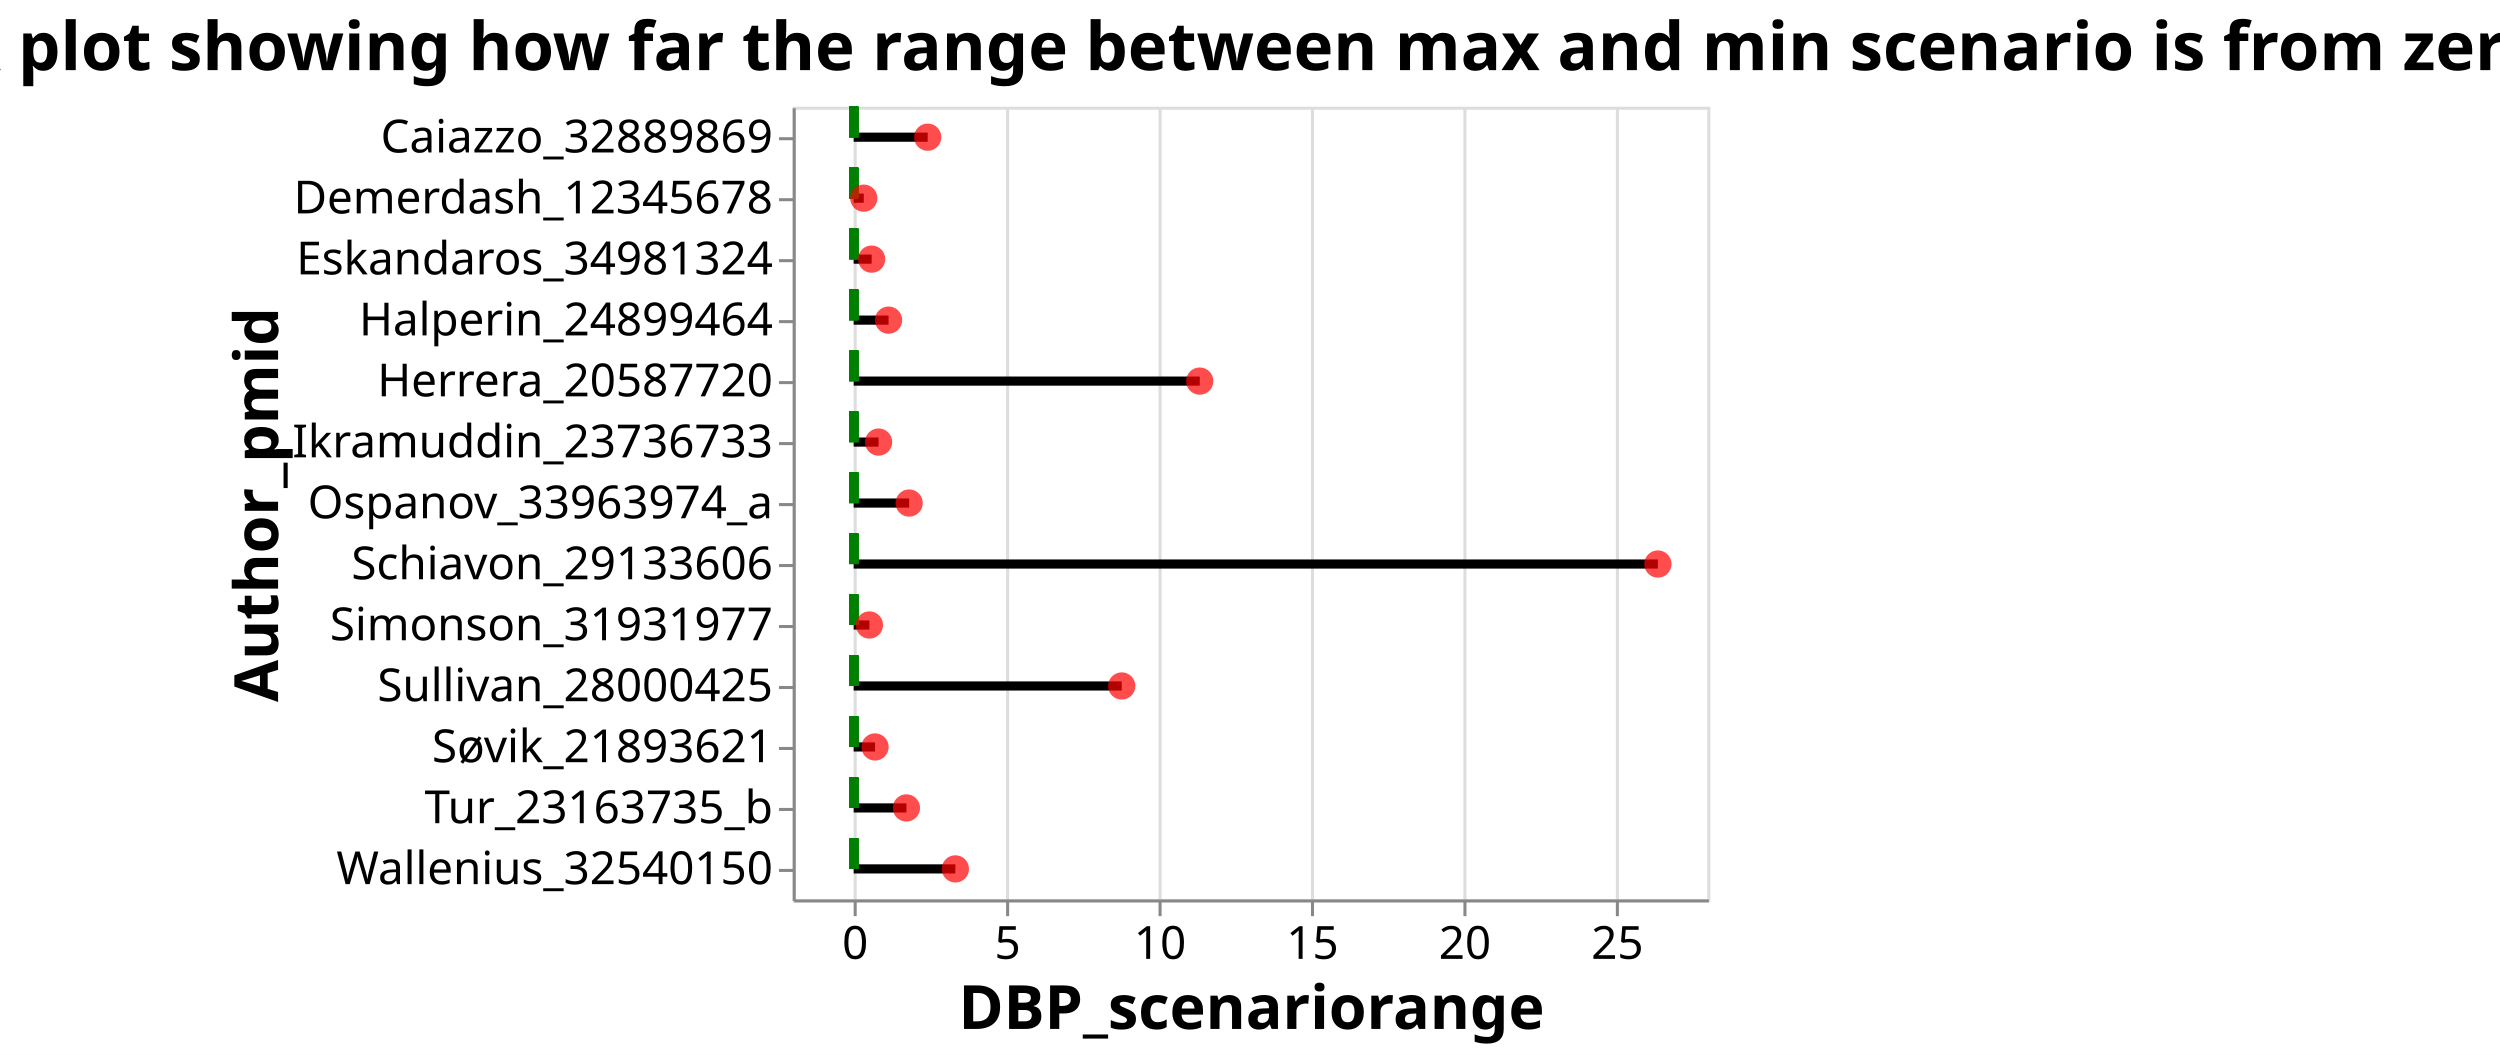
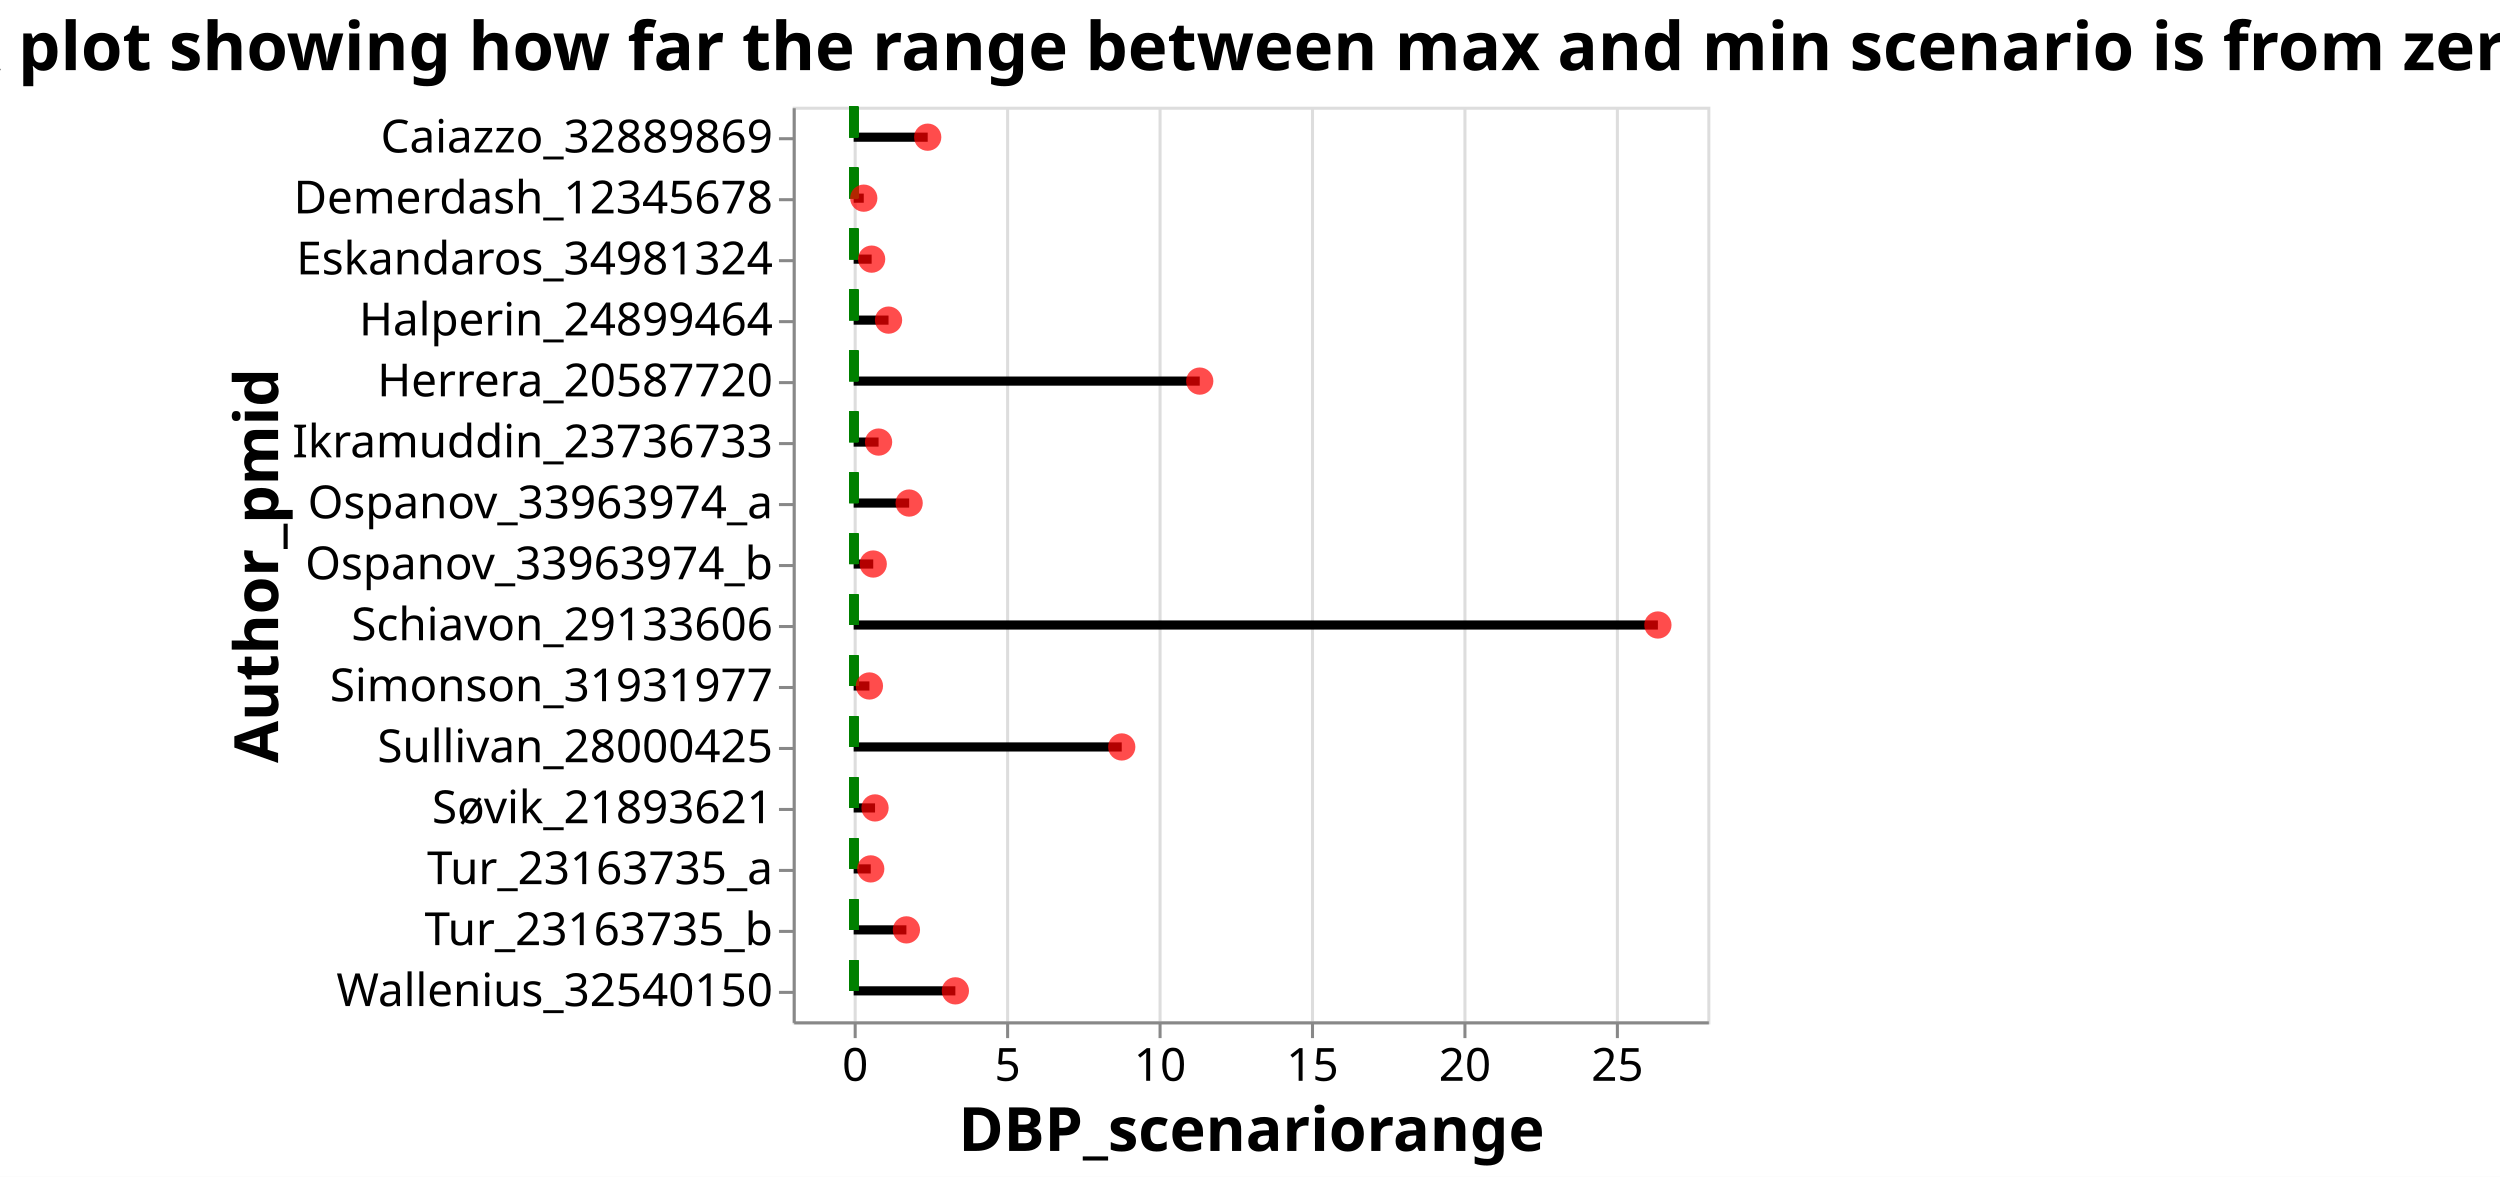
- <svg xmlns="http://www.w3.org/2000/svg" version="1.1" class="marks" width="820" height="346" viewBox="0 0 820 346">
-   <rect width="820" height="346" fill="white" />
+ <svg xmlns="http://www.w3.org/2000/svg" version="1.1" class="marks" width="820" height="386" viewBox="0 0 820 386">
+   <rect width="820" height="386" fill="white" />
  <g fill="none" stroke-miterlimit="10" transform="translate(260,35)">
    <g class="mark-group role-frame root" role="graphics-object" aria-roledescription="group mark container">
      <g transform="translate(0,0)">
-         <path class="background" aria-hidden="true" d="M0.5,0.5h300v260h-300Z" stroke="#ddd" />
+         <path class="background" aria-hidden="true" d="M0.5,0.5h300v300h-300Z" stroke="#ddd" />
        <g>
          <g class="mark-group role-axis" aria-hidden="true">
-             <g transform="translate(0.5,260.5)">
+             <g transform="translate(0.5,300.5)">
              <path class="background" aria-hidden="true" d="M0,0h0v0h0Z" pointer-events="none" />
              <g>
                <g class="mark-rule role-axis-grid" pointer-events="none">
-                   <line transform="translate(20,0)" x2="0" y2="-260" stroke="#ddd" stroke-width="1" opacity="1" />
-                   <line transform="translate(70,0)" x2="0" y2="-260" stroke="#ddd" stroke-width="1" opacity="1" />
-                   <line transform="translate(120,0)" x2="0" y2="-260" stroke="#ddd" stroke-width="1" opacity="1" />
-                   <line transform="translate(170,0)" x2="0" y2="-260" stroke="#ddd" stroke-width="1" opacity="1" />
-                   <line transform="translate(220,0)" x2="0" y2="-260" stroke="#ddd" stroke-width="1" opacity="1" />
-                   <line transform="translate(270,0)" x2="0" y2="-260" stroke="#ddd" stroke-width="1" opacity="1" />
+                   <line transform="translate(20,0)" x2="0" y2="-300" stroke="#ddd" stroke-width="1" opacity="1" />
+                   <line transform="translate(70,0)" x2="0" y2="-300" stroke="#ddd" stroke-width="1" opacity="1" />
+                   <line transform="translate(120,0)" x2="0" y2="-300" stroke="#ddd" stroke-width="1" opacity="1" />
+                   <line transform="translate(170,0)" x2="0" y2="-300" stroke="#ddd" stroke-width="1" opacity="1" />
+                   <line transform="translate(220,0)" x2="0" y2="-300" stroke="#ddd" stroke-width="1" opacity="1" />
+                   <line transform="translate(270,0)" x2="0" y2="-300" stroke="#ddd" stroke-width="1" opacity="1" />
                </g>
              </g>
              <path class="foreground" aria-hidden="true" d="" pointer-events="none" display="none" />
            </g>
          </g>
          <g class="mark-group role-axis" role="graphics-symbol" aria-roledescription="axis" aria-label="X-axis titled 'DBP_scenariorange' for a linear scale with values from −2 to 28">
-             <g transform="translate(0.5,260.5)">
+             <g transform="translate(0.5,300.5)">
              <path class="background" aria-hidden="true" d="M0,0h0v0h0Z" pointer-events="none" />
              <g>
                <g class="mark-rule role-axis-tick" pointer-events="none">
                  <line transform="translate(20,0)" x2="0" y2="5" stroke="#888" stroke-width="1" opacity="1" />
                  <line transform="translate(70,0)" x2="0" y2="5" stroke="#888" stroke-width="1" opacity="1" />
                  <line transform="translate(120,0)" x2="0" y2="5" stroke="#888" stroke-width="1" opacity="1" />
                  <line transform="translate(170,0)" x2="0" y2="5" stroke="#888" stroke-width="1" opacity="1" />
                  <line transform="translate(220,0)" x2="0" y2="5" stroke="#888" stroke-width="1" opacity="1" />
                  <line transform="translate(270,0)" x2="0" y2="5" stroke="#888" stroke-width="1" opacity="1" />
                </g>
                <g class="mark-text role-axis-label" pointer-events="none">
                  <text text-anchor="middle" transform="translate(20,19)" font-family="sans-serif" font-size="15px" fill="#000" opacity="1">0</text>
                  <text text-anchor="middle" transform="translate(70,19)" font-family="sans-serif" font-size="15px" fill="#000" opacity="1">5</text>
                  <text text-anchor="middle" transform="translate(120,19)" font-family="sans-serif" font-size="15px" fill="#000" opacity="1">10</text>
                  <text text-anchor="middle" transform="translate(170,19)" font-family="sans-serif" font-size="15px" fill="#000" opacity="1">15</text>
                  <text text-anchor="middle" transform="translate(220,19)" font-family="sans-serif" font-size="15px" fill="#000" opacity="1">20</text>
                  <text text-anchor="middle" transform="translate(270,19)" font-family="sans-serif" font-size="15px" fill="#000" opacity="1">25</text>
                </g>
                <g class="mark-rule role-axis-domain" pointer-events="none">
                  <line transform="translate(0,0)" x2="300" y2="0" stroke="#888" stroke-width="1" opacity="1" />
                </g>
                <g class="mark-text role-axis-title" pointer-events="none">
                  <text text-anchor="middle" transform="translate(150,42)" font-family="sans-serif" font-size="20px" font-weight="bold" fill="#000" opacity="1">DBP_scenariorange</text>
                </g>
              </g>
              <path class="foreground" aria-hidden="true" d="" pointer-events="none" display="none" />
            </g>
          </g>
-           <g class="mark-group role-axis" role="graphics-symbol" aria-roledescription="axis" aria-label="Y-axis titled 'Author_pmid' for a discrete scale with 13 values: Caiazzo_32889869, Demerdash_12345678, Eskandaros_34981324, Halperin_24899464, Herrera_20587720, ending with Wallenius_32540150">
+           <g class="mark-group role-axis" role="graphics-symbol" aria-roledescription="axis" aria-label="Y-axis titled 'Author_pmid' for a discrete scale with 15 values: Caiazzo_32889869, Demerdash_12345678, Eskandaros_34981324, Halperin_24899464, Herrera_20587720, ending with Wallenius_32540150">
            <g transform="translate(0.5,0.5)">
              <path class="background" aria-hidden="true" d="M0,0h0v0h0Z" pointer-events="none" />
              <g>
                <g class="mark-rule role-axis-tick" pointer-events="none">
                  <line transform="translate(0,10)" x2="-5" y2="0" stroke="#888" stroke-width="1" opacity="1" />
                  <line transform="translate(0,30)" x2="-5" y2="0" stroke="#888" stroke-width="1" opacity="1" />
                  <line transform="translate(0,50)" x2="-5" y2="0" stroke="#888" stroke-width="1" opacity="1" />
                  <line transform="translate(0,70)" x2="-5" y2="0" stroke="#888" stroke-width="1" opacity="1" />
                  <line transform="translate(0,90)" x2="-5" y2="0" stroke="#888" stroke-width="1" opacity="1" />
                  <line transform="translate(0,110)" x2="-5" y2="0" stroke="#888" stroke-width="1" opacity="1" />
                  <line transform="translate(0,130)" x2="-5" y2="0" stroke="#888" stroke-width="1" opacity="1" />
                  <line transform="translate(0,150)" x2="-5" y2="0" stroke="#888" stroke-width="1" opacity="1" />
                  <line transform="translate(0,170)" x2="-5" y2="0" stroke="#888" stroke-width="1" opacity="1" />
                  <line transform="translate(0,190)" x2="-5" y2="0" stroke="#888" stroke-width="1" opacity="1" />
                  <line transform="translate(0,210)" x2="-5" y2="0" stroke="#888" stroke-width="1" opacity="1" />
                  <line transform="translate(0,230)" x2="-5" y2="0" stroke="#888" stroke-width="1" opacity="1" />
                  <line transform="translate(0,250)" x2="-5" y2="0" stroke="#888" stroke-width="1" opacity="1" />
+                   <line transform="translate(0,270)" x2="-5" y2="0" stroke="#888" stroke-width="1" opacity="1" />
+                   <line transform="translate(0,290)" x2="-5" y2="0" stroke="#888" stroke-width="1" opacity="1" />
                </g>
                <g class="mark-text role-axis-label" pointer-events="none">
                  <text text-anchor="end" transform="translate(-7,14.5)" font-family="sans-serif" font-size="15px" fill="#000" opacity="1">Caiazzo_32889869</text>
                  <text text-anchor="end" transform="translate(-7,34.5)" font-family="sans-serif" font-size="15px" fill="#000" opacity="1">Demerdash_12345678</text>
                  <text text-anchor="end" transform="translate(-7,54.5)" font-family="sans-serif" font-size="15px" fill="#000" opacity="1">Eskandaros_34981324</text>
                  <text text-anchor="end" transform="translate(-7,74.5)" font-family="sans-serif" font-size="15px" fill="#000" opacity="1">Halperin_24899464</text>
                  <text text-anchor="end" transform="translate(-7,94.5)" font-family="sans-serif" font-size="15px" fill="#000" opacity="1">Herrera_20587720</text>
                  <text text-anchor="end" transform="translate(-7,114.5)" font-family="sans-serif" font-size="15px" fill="#000" opacity="1">Ikramuddin_23736733</text>
                  <text text-anchor="end" transform="translate(-7,134.5)" font-family="sans-serif" font-size="15px" fill="#000" opacity="1">Ospanov_33963974_a</text>
-                   <text text-anchor="end" transform="translate(-7,154.5)" font-family="sans-serif" font-size="15px" fill="#000" opacity="1">Schiavon_29133606</text>
-                   <text text-anchor="end" transform="translate(-7,174.5)" font-family="sans-serif" font-size="15px" fill="#000" opacity="1">Simonson_31931977</text>
-                   <text text-anchor="end" transform="translate(-7,194.5)" font-family="sans-serif" font-size="15px" fill="#000" opacity="1">Sullivan_28000425</text>
-                   <text text-anchor="end" transform="translate(-7,214.5)" font-family="sans-serif" font-size="15px" fill="#000" opacity="1">Søvik_21893621</text>
-                   <text text-anchor="end" transform="translate(-7,234.5)" font-family="sans-serif" font-size="15px" fill="#000" opacity="1">Tur_23163735_b</text>
-                   <text text-anchor="end" transform="translate(-7,254.5)" font-family="sans-serif" font-size="15px" fill="#000" opacity="1">Wallenius_32540150</text>
+                   <text text-anchor="end" transform="translate(-7,154.5)" font-family="sans-serif" font-size="15px" fill="#000" opacity="1">Ospanov_33963974_b</text>
+                   <text text-anchor="end" transform="translate(-7,174.5)" font-family="sans-serif" font-size="15px" fill="#000" opacity="1">Schiavon_29133606</text>
+                   <text text-anchor="end" transform="translate(-7,194.5)" font-family="sans-serif" font-size="15px" fill="#000" opacity="1">Simonson_31931977</text>
+                   <text text-anchor="end" transform="translate(-7,214.5)" font-family="sans-serif" font-size="15px" fill="#000" opacity="1">Sullivan_28000425</text>
+                   <text text-anchor="end" transform="translate(-7,234.5)" font-family="sans-serif" font-size="15px" fill="#000" opacity="1">Søvik_21893621</text>
+                   <text text-anchor="end" transform="translate(-7,254.5)" font-family="sans-serif" font-size="15px" fill="#000" opacity="1">Tur_23163735_a</text>
+                   <text text-anchor="end" transform="translate(-7,274.5)" font-family="sans-serif" font-size="15px" fill="#000" opacity="1">Tur_23163735_b</text>
+                   <text text-anchor="end" transform="translate(-7,294.5)" font-family="sans-serif" font-size="15px" fill="#000" opacity="1">Wallenius_32540150</text>
                </g>
                <g class="mark-rule role-axis-domain" pointer-events="none">
-                   <line transform="translate(0,0)" x2="0" y2="260" stroke="#888" stroke-width="1" opacity="1" />
+                   <line transform="translate(0,0)" x2="0" y2="300" stroke="#888" stroke-width="1" opacity="1" />
                </g>
                <g class="mark-text role-axis-title" pointer-events="none">
-                   <text text-anchor="middle" transform="translate(-165.292,130) rotate(-90) translate(0,-4)" font-family="sans-serif" font-size="20px" font-weight="bold" fill="#000" opacity="1">Author_pmid</text>
+                   <text text-anchor="middle" transform="translate(-165.292,150) rotate(-90) translate(0,-4)" font-family="sans-serif" font-size="20px" font-weight="bold" fill="#000" opacity="1">Author_pmid</text>
                </g>
              </g>
              <path class="foreground" aria-hidden="true" d="" pointer-events="none" display="none" />
            </g>
          </g>
          <g class="mark-rule role-mark layer_0_marks" role="graphics-object" aria-roledescription="rule mark container">
-             <line aria-label="DBP_scenariorange: 0.331304935767; Author_pmid: Demerdash_12345678; PMID: 12345678; Max_WaldScenario: C12C0; Max_WaldRatio: 0.919540229885; Min_WaldScenario: T12C12; Min_WaldRatio: 0.588235294118" role="graphics-symbol" aria-roledescription="rule mark" transform="translate(23.31305,30)" x2="-3.313" y2="0" stroke="black" stroke-width="3" />
-             <line aria-label="DBP_scenariorange: 11.3514492754; Author_pmid: Herrera_20587720; PMID: 20587720; Max_WaldScenario: T12C12; Max_WaldRatio: 12.25; Min_WaldScenario: T12T0; Min_WaldRatio: 0.898550724638" role="graphics-symbol" aria-roledescription="rule mark" transform="translate(133.5145,90)" x2="-113.514" y2="0" stroke="black" stroke-width="3" />
-             <line aria-label="DBP_scenariorange: 0.701092479675; Author_pmid: Søvik_21893621; PMID: 21893621; Max_WaldScenario: C12C0; Max_WaldRatio: 0.247967479675; Min_WaldScenario: T12C12; Min_WaldRatio: −0.453125" role="graphics-symbol" aria-roledescription="rule mark" transform="translate(27.01092,210)" x2="-7.011" y2="0" stroke="black" stroke-width="3" />
-             <line aria-label="DBP_scenariorange: 1.73021978022; Author_pmid: Tur_23163735_b; PMID: 23163735; Max_WaldScenario: C12C0; Max_WaldRatio: 1.92307692308; Min_WaldScenario: T12T0; Min_WaldRatio: 0.192857142857" role="graphics-symbol" aria-roledescription="rule mark" transform="translate(37.3022,230)" x2="-17.302" y2="0" stroke="black" stroke-width="3" />
-             <line aria-label="DBP_scenariorange: 0.817369093231; Author_pmid: Ikramuddin_23736733; PMID: 23736733; Max_WaldScenario: C12C0; Max_WaldRatio: 1.85185185185; Min_WaldScenario: T12C12; Min_WaldRatio: 1.03448275862" role="graphics-symbol" aria-roledescription="rule mark" transform="translate(28.17369,110)" x2="-8.174" y2="0" stroke="black" stroke-width="3" />
-             <line aria-label="DBP_scenariorange: 1.14423076923; Author_pmid: Halperin_24899464; PMID: 24899464; Max_WaldScenario: C12C0; Max_WaldRatio: 0.875; Min_WaldScenario: T12C12; Min_WaldRatio: −0.269230769231" role="graphics-symbol" aria-roledescription="rule mark" transform="translate(31.44231,70)" x2="-11.442" y2="0" stroke="black" stroke-width="3" />
-             <line aria-label="DBP_scenariorange: 8.79305555556; Author_pmid: Sullivan_28000425; PMID: 28000425; Max_WaldScenario: T12C12; Max_WaldRatio: 1.32638888889; Min_WaldScenario: C12C0; Min_WaldRatio: −7.46666666667" role="graphics-symbol" aria-roledescription="rule mark" transform="translate(107.9306,190)" x2="-87.931" y2="0" stroke="black" stroke-width="3" />
-             <line aria-label="DBP_scenariorange: 26.3789473684; Author_pmid: Schiavon_29133606; PMID: 29133606; Max_WaldScenario: T12C12; Max_WaldRatio: 0.378947368421; Min_WaldScenario: C12C0; Min_WaldRatio: −26" role="graphics-symbol" aria-roledescription="rule mark" transform="translate(283.7895,150)" x2="-263.789" y2="0" stroke="black" stroke-width="3" />
-             <line aria-label="DBP_scenariorange: 0.51690821256; Author_pmid: Simonson_31931977; PMID: 31931977; Max_WaldScenario: C12C0; Max_WaldRatio: 0.777777777778; Min_WaldScenario: T12T0; Min_WaldRatio: 0.260869565217" role="graphics-symbol" aria-roledescription="rule mark" transform="translate(25.16908,170)" x2="-5.169" y2="0" stroke="black" stroke-width="3" />
-             <line aria-label="DBP_scenariorange: 3.33620689655; Author_pmid: Wallenius_32540150; PMID: 32540150; Max_WaldScenario: T12C12; Max_WaldRatio: 3.08620689655; Min_WaldScenario: C12C0; Min_WaldRatio: −0.25" role="graphics-symbol" aria-roledescription="rule mark" transform="translate(53.36207,250)" x2="-33.362" y2="0" stroke="black" stroke-width="3" />
-             <line aria-label="DBP_scenariorange: 2.42857142857; Author_pmid: Caiazzo_32889869; PMID: 32889869; Max_WaldScenario: C12C0; Max_WaldRatio: 4.42857142857; Min_WaldScenario: T12C12; Min_WaldRatio: 2" role="graphics-symbol" aria-roledescription="rule mark" transform="translate(44.28571,10)" x2="-24.286" y2="0" stroke="black" stroke-width="3" />
-             <line aria-label="DBP_scenariorange: 1.81993456415; Author_pmid: Ospanov_33963974_a; PMID: 33963974; Max_WaldScenario: T12C12; Max_WaldRatio: 2.95629820051; Min_WaldScenario: T12T0; Min_WaldRatio: 1.13636363636" role="graphics-symbol" aria-roledescription="rule mark" transform="translate(38.19935,130)" x2="-18.199" y2="0" stroke="black" stroke-width="3" />
-             <line aria-label="DBP_scenariorange: 0.589642513435; Author_pmid: Eskandaros_34981324; PMID: 34981324; Max_WaldScenario: C12C0; Max_WaldRatio: 1.69377177735; Min_WaldScenario: T12C12; Min_WaldRatio: 1.10412926391" role="graphics-symbol" aria-roledescription="rule mark" transform="translate(25.89643,50)" x2="-5.896" y2="0" stroke="black" stroke-width="3" />
+             <line aria-label="DBP_scenariorange: 2.42857142857; Author_pmid: Caiazzo_32889869; PMID: Caiazzo_32889869; Max_WaldScenario: C12C0; Max_WaldRatio: 4.42857142857; Min_WaldScenario: T12C12; Min_WaldRatio: 2" role="graphics-symbol" aria-roledescription="rule mark" transform="translate(44.28571,10)" x2="-24.286" y2="0" stroke="black" stroke-width="3" />
+             <line aria-label="DBP_scenariorange: 0.331304935767; Author_pmid: Demerdash_12345678; PMID: Demerdash_12345678; Max_WaldScenario: C12C0; Max_WaldRatio: 0.919540229885; Min_WaldScenario: T12C12; Min_WaldRatio: 0.588235294118" role="graphics-symbol" aria-roledescription="rule mark" transform="translate(23.31305,30)" x2="-3.313" y2="0" stroke="black" stroke-width="3" />
+             <line aria-label="DBP_scenariorange: 0.589642513435; Author_pmid: Eskandaros_34981324; PMID: Eskandaros_34981324; Max_WaldScenario: C12C0; Max_WaldRatio: 1.69377177735; Min_WaldScenario: T12C12; Min_WaldRatio: 1.10412926391" role="graphics-symbol" aria-roledescription="rule mark" transform="translate(25.89643,50)" x2="-5.896" y2="0" stroke="black" stroke-width="3" />
+             <line aria-label="DBP_scenariorange: 1.14423076923; Author_pmid: Halperin_24899464; PMID: Halperin_24899464; Max_WaldScenario: C12C0; Max_WaldRatio: 0.875; Min_WaldScenario: T12C12; Min_WaldRatio: −0.269230769231" role="graphics-symbol" aria-roledescription="rule mark" transform="translate(31.44231,70)" x2="-11.442" y2="0" stroke="black" stroke-width="3" />
+             <line aria-label="DBP_scenariorange: 11.3514492754; Author_pmid: Herrera_20587720; PMID: Herrera_20587720; Max_WaldScenario: T12C12; Max_WaldRatio: 12.25; Min_WaldScenario: T12T0; Min_WaldRatio: 0.898550724638" role="graphics-symbol" aria-roledescription="rule mark" transform="translate(133.5145,90)" x2="-113.514" y2="0" stroke="black" stroke-width="3" />
+             <line aria-label="DBP_scenariorange: 0.817369093231; Author_pmid: Ikramuddin_23736733; PMID: Ikramuddin_23736733; Max_WaldScenario: C12C0; Max_WaldRatio: 1.85185185185; Min_WaldScenario: T12C12; Min_WaldRatio: 1.03448275862" role="graphics-symbol" aria-roledescription="rule mark" transform="translate(28.17369,110)" x2="-8.174" y2="0" stroke="black" stroke-width="3" />
+             <line aria-label="DBP_scenariorange: 1.81993456415; Author_pmid: Ospanov_33963974_a; PMID: Ospanov_33963974_a; Max_WaldScenario: T12C12; Max_WaldRatio: 2.95629820051; Min_WaldScenario: T12T0; Min_WaldRatio: 1.13636363636" role="graphics-symbol" aria-roledescription="rule mark" transform="translate(38.19935,130)" x2="-18.199" y2="0" stroke="black" stroke-width="3" />
+             <line aria-label="DBP_scenariorange: 0.642009884679; Author_pmid: Ospanov_33963974_b; PMID: Ospanov_33963974_b; Max_WaldScenario: T12C12; Max_WaldRatio: 2.1; Min_WaldScenario: T12T0; Min_WaldRatio: 1.45799011532" role="graphics-symbol" aria-roledescription="rule mark" transform="translate(26.4201,150)" x2="-6.42" y2="0" stroke="black" stroke-width="3" />
+             <line aria-label="DBP_scenariorange: 26.3789473684; Author_pmid: Schiavon_29133606; PMID: Schiavon_29133606; Max_WaldScenario: T12C12; Max_WaldRatio: 0.378947368421; Min_WaldScenario: C12C0; Min_WaldRatio: −26" role="graphics-symbol" aria-roledescription="rule mark" transform="translate(283.7895,170)" x2="-263.789" y2="0" stroke="black" stroke-width="3" />
+             <line aria-label="DBP_scenariorange: 0.51690821256; Author_pmid: Simonson_31931977; PMID: Simonson_31931977; Max_WaldScenario: C12C0; Max_WaldRatio: 0.777777777778; Min_WaldScenario: T12T0; Min_WaldRatio: 0.260869565217" role="graphics-symbol" aria-roledescription="rule mark" transform="translate(25.16908,190)" x2="-5.169" y2="0" stroke="black" stroke-width="3" />
+             <line aria-label="DBP_scenariorange: 8.79305555556; Author_pmid: Sullivan_28000425; PMID: Sullivan_28000425; Max_WaldScenario: T12C12; Max_WaldRatio: 1.32638888889; Min_WaldScenario: C12C0; Min_WaldRatio: −7.46666666667" role="graphics-symbol" aria-roledescription="rule mark" transform="translate(107.9306,210)" x2="-87.931" y2="0" stroke="black" stroke-width="3" />
+             <line aria-label="DBP_scenariorange: 0.701092479675; Author_pmid: Søvik_21893621; PMID: Søvik_21893621; Max_WaldScenario: C12C0; Max_WaldRatio: 0.247967479675; Min_WaldScenario: T12C12; Min_WaldRatio: −0.453125" role="graphics-symbol" aria-roledescription="rule mark" transform="translate(27.01092,230)" x2="-7.011" y2="0" stroke="black" stroke-width="3" />
+             <line aria-label="DBP_scenariorange: 0.560307414105; Author_pmid: Tur_23163735_a; PMID: Tur_23163735_a; Max_WaldScenario: T12C12; Max_WaldRatio: 0.753164556962; Min_WaldScenario: T12T0; Min_WaldRatio: 0.192857142857" role="graphics-symbol" aria-roledescription="rule mark" transform="translate(25.60307,250)" x2="-5.603" y2="0" stroke="black" stroke-width="3" />
+             <line aria-label="DBP_scenariorange: 1.73021978022; Author_pmid: Tur_23163735_b; PMID: Tur_23163735_b; Max_WaldScenario: C12C0; Max_WaldRatio: 1.92307692308; Min_WaldScenario: T12T0; Min_WaldRatio: 0.192857142857" role="graphics-symbol" aria-roledescription="rule mark" transform="translate(37.3022,270)" x2="-17.302" y2="0" stroke="black" stroke-width="3" />
+             <line aria-label="DBP_scenariorange: 3.33620689655; Author_pmid: Wallenius_32540150; PMID: Wallenius_32540150; Max_WaldScenario: T12C12; Max_WaldRatio: 3.08620689655; Min_WaldScenario: C12C0; Min_WaldRatio: −0.25" role="graphics-symbol" aria-roledescription="rule mark" transform="translate(53.36207,290)" x2="-33.362" y2="0" stroke="black" stroke-width="3" />
          </g>
          <g class="mark-rule role-mark layer_1_marks" role="graphics-symbol" aria-roledescription="rule mark container">
-             <line transform="translate(20,0)" x2="0" y2="260" stroke="green" stroke-width="3" stroke-dasharray="10,10" />
-             <line transform="translate(20,0)" x2="0" y2="260" stroke="green" stroke-width="3" stroke-dasharray="10,10" />
-             <line transform="translate(20,0)" x2="0" y2="260" stroke="green" stroke-width="3" stroke-dasharray="10,10" />
-             <line transform="translate(20,0)" x2="0" y2="260" stroke="green" stroke-width="3" stroke-dasharray="10,10" />
-             <line transform="translate(20,0)" x2="0" y2="260" stroke="green" stroke-width="3" stroke-dasharray="10,10" />
-             <line transform="translate(20,0)" x2="0" y2="260" stroke="green" stroke-width="3" stroke-dasharray="10,10" />
-             <line transform="translate(20,0)" x2="0" y2="260" stroke="green" stroke-width="3" stroke-dasharray="10,10" />
-             <line transform="translate(20,0)" x2="0" y2="260" stroke="green" stroke-width="3" stroke-dasharray="10,10" />
-             <line transform="translate(20,0)" x2="0" y2="260" stroke="green" stroke-width="3" stroke-dasharray="10,10" />
-             <line transform="translate(20,0)" x2="0" y2="260" stroke="green" stroke-width="3" stroke-dasharray="10,10" />
-             <line transform="translate(20,0)" x2="0" y2="260" stroke="green" stroke-width="3" stroke-dasharray="10,10" />
-             <line transform="translate(20,0)" x2="0" y2="260" stroke="green" stroke-width="3" stroke-dasharray="10,10" />
-             <line transform="translate(20,0)" x2="0" y2="260" stroke="green" stroke-width="3" stroke-dasharray="10,10" />
+             <line transform="translate(20,0)" x2="0" y2="300" stroke="green" stroke-width="3" stroke-dasharray="10,10" />
+             <line transform="translate(20,0)" x2="0" y2="300" stroke="green" stroke-width="3" stroke-dasharray="10,10" />
+             <line transform="translate(20,0)" x2="0" y2="300" stroke="green" stroke-width="3" stroke-dasharray="10,10" />
+             <line transform="translate(20,0)" x2="0" y2="300" stroke="green" stroke-width="3" stroke-dasharray="10,10" />
+             <line transform="translate(20,0)" x2="0" y2="300" stroke="green" stroke-width="3" stroke-dasharray="10,10" />
+             <line transform="translate(20,0)" x2="0" y2="300" stroke="green" stroke-width="3" stroke-dasharray="10,10" />
+             <line transform="translate(20,0)" x2="0" y2="300" stroke="green" stroke-width="3" stroke-dasharray="10,10" />
+             <line transform="translate(20,0)" x2="0" y2="300" stroke="green" stroke-width="3" stroke-dasharray="10,10" />
+             <line transform="translate(20,0)" x2="0" y2="300" stroke="green" stroke-width="3" stroke-dasharray="10,10" />
+             <line transform="translate(20,0)" x2="0" y2="300" stroke="green" stroke-width="3" stroke-dasharray="10,10" />
+             <line transform="translate(20,0)" x2="0" y2="300" stroke="green" stroke-width="3" stroke-dasharray="10,10" />
+             <line transform="translate(20,0)" x2="0" y2="300" stroke="green" stroke-width="3" stroke-dasharray="10,10" />
+             <line transform="translate(20,0)" x2="0" y2="300" stroke="green" stroke-width="3" stroke-dasharray="10,10" />
+             <line transform="translate(20,0)" x2="0" y2="300" stroke="green" stroke-width="3" stroke-dasharray="10,10" />
+             <line transform="translate(20,0)" x2="0" y2="300" stroke="green" stroke-width="3" stroke-dasharray="10,10" />
          </g>
          <g class="mark-symbol role-mark layer_2_marks" role="graphics-object" aria-roledescription="symbol mark container">
-             <path aria-label="DBP_scenariorange: 0.331304935767; Author_pmid: Demerdash_12345678; PMID: 12345678; Max_WaldScenario: C12C0; Max_WaldRatio: 0.919540229885; Min_WaldScenario: T12C12; Min_WaldRatio: 0.588235294118" role="graphics-symbol" aria-roledescription="point" transform="translate(23.31305,30)" d="M4.472,0A4.472,4.472,0,1,1,-4.472,0A4.472,4.472,0,1,1,4.472,0" fill="red" stroke-width="2" opacity="0.7" />
-             <path aria-label="DBP_scenariorange: 11.3514492754; Author_pmid: Herrera_20587720; PMID: 20587720; Max_WaldScenario: T12C12; Max_WaldRatio: 12.25; Min_WaldScenario: T12T0; Min_WaldRatio: 0.898550724638" role="graphics-symbol" aria-roledescription="point" transform="translate(133.5145,90)" d="M4.472,0A4.472,4.472,0,1,1,-4.472,0A4.472,4.472,0,1,1,4.472,0" fill="red" stroke-width="2" opacity="0.7" />
-             <path aria-label="DBP_scenariorange: 0.701092479675; Author_pmid: Søvik_21893621; PMID: 21893621; Max_WaldScenario: C12C0; Max_WaldRatio: 0.247967479675; Min_WaldScenario: T12C12; Min_WaldRatio: −0.453125" role="graphics-symbol" aria-roledescription="point" transform="translate(27.01092,210)" d="M4.472,0A4.472,4.472,0,1,1,-4.472,0A4.472,4.472,0,1,1,4.472,0" fill="red" stroke-width="2" opacity="0.7" />
-             <path aria-label="DBP_scenariorange: 1.73021978022; Author_pmid: Tur_23163735_b; PMID: 23163735; Max_WaldScenario: C12C0; Max_WaldRatio: 1.92307692308; Min_WaldScenario: T12T0; Min_WaldRatio: 0.192857142857" role="graphics-symbol" aria-roledescription="point" transform="translate(37.3022,230)" d="M4.472,0A4.472,4.472,0,1,1,-4.472,0A4.472,4.472,0,1,1,4.472,0" fill="red" stroke-width="2" opacity="0.7" />
-             <path aria-label="DBP_scenariorange: 0.817369093231; Author_pmid: Ikramuddin_23736733; PMID: 23736733; Max_WaldScenario: C12C0; Max_WaldRatio: 1.85185185185; Min_WaldScenario: T12C12; Min_WaldRatio: 1.03448275862" role="graphics-symbol" aria-roledescription="point" transform="translate(28.17369,110)" d="M4.472,0A4.472,4.472,0,1,1,-4.472,0A4.472,4.472,0,1,1,4.472,0" fill="red" stroke-width="2" opacity="0.7" />
-             <path aria-label="DBP_scenariorange: 1.14423076923; Author_pmid: Halperin_24899464; PMID: 24899464; Max_WaldScenario: C12C0; Max_WaldRatio: 0.875; Min_WaldScenario: T12C12; Min_WaldRatio: −0.269230769231" role="graphics-symbol" aria-roledescription="point" transform="translate(31.44231,70)" d="M4.472,0A4.472,4.472,0,1,1,-4.472,0A4.472,4.472,0,1,1,4.472,0" fill="red" stroke-width="2" opacity="0.7" />
-             <path aria-label="DBP_scenariorange: 8.79305555556; Author_pmid: Sullivan_28000425; PMID: 28000425; Max_WaldScenario: T12C12; Max_WaldRatio: 1.32638888889; Min_WaldScenario: C12C0; Min_WaldRatio: −7.46666666667" role="graphics-symbol" aria-roledescription="point" transform="translate(107.9306,190)" d="M4.472,0A4.472,4.472,0,1,1,-4.472,0A4.472,4.472,0,1,1,4.472,0" fill="red" stroke-width="2" opacity="0.7" />
-             <path aria-label="DBP_scenariorange: 26.3789473684; Author_pmid: Schiavon_29133606; PMID: 29133606; Max_WaldScenario: T12C12; Max_WaldRatio: 0.378947368421; Min_WaldScenario: C12C0; Min_WaldRatio: −26" role="graphics-symbol" aria-roledescription="point" transform="translate(283.7895,150)" d="M4.472,0A4.472,4.472,0,1,1,-4.472,0A4.472,4.472,0,1,1,4.472,0" fill="red" stroke-width="2" opacity="0.7" />
-             <path aria-label="DBP_scenariorange: 0.51690821256; Author_pmid: Simonson_31931977; PMID: 31931977; Max_WaldScenario: C12C0; Max_WaldRatio: 0.777777777778; Min_WaldScenario: T12T0; Min_WaldRatio: 0.260869565217" role="graphics-symbol" aria-roledescription="point" transform="translate(25.16908,170)" d="M4.472,0A4.472,4.472,0,1,1,-4.472,0A4.472,4.472,0,1,1,4.472,0" fill="red" stroke-width="2" opacity="0.7" />
-             <path aria-label="DBP_scenariorange: 3.33620689655; Author_pmid: Wallenius_32540150; PMID: 32540150; Max_WaldScenario: T12C12; Max_WaldRatio: 3.08620689655; Min_WaldScenario: C12C0; Min_WaldRatio: −0.25" role="graphics-symbol" aria-roledescription="point" transform="translate(53.36207,250)" d="M4.472,0A4.472,4.472,0,1,1,-4.472,0A4.472,4.472,0,1,1,4.472,0" fill="red" stroke-width="2" opacity="0.7" />
-             <path aria-label="DBP_scenariorange: 2.42857142857; Author_pmid: Caiazzo_32889869; PMID: 32889869; Max_WaldScenario: C12C0; Max_WaldRatio: 4.42857142857; Min_WaldScenario: T12C12; Min_WaldRatio: 2" role="graphics-symbol" aria-roledescription="point" transform="translate(44.28571,10)" d="M4.472,0A4.472,4.472,0,1,1,-4.472,0A4.472,4.472,0,1,1,4.472,0" fill="red" stroke-width="2" opacity="0.7" />
-             <path aria-label="DBP_scenariorange: 1.81993456415; Author_pmid: Ospanov_33963974_a; PMID: 33963974; Max_WaldScenario: T12C12; Max_WaldRatio: 2.95629820051; Min_WaldScenario: T12T0; Min_WaldRatio: 1.13636363636" role="graphics-symbol" aria-roledescription="point" transform="translate(38.19935,130)" d="M4.472,0A4.472,4.472,0,1,1,-4.472,0A4.472,4.472,0,1,1,4.472,0" fill="red" stroke-width="2" opacity="0.7" />
-             <path aria-label="DBP_scenariorange: 0.589642513435; Author_pmid: Eskandaros_34981324; PMID: 34981324; Max_WaldScenario: C12C0; Max_WaldRatio: 1.69377177735; Min_WaldScenario: T12C12; Min_WaldRatio: 1.10412926391" role="graphics-symbol" aria-roledescription="point" transform="translate(25.89643,50)" d="M4.472,0A4.472,4.472,0,1,1,-4.472,0A4.472,4.472,0,1,1,4.472,0" fill="red" stroke-width="2" opacity="0.7" />
+             <path aria-label="DBP_scenariorange: 2.42857142857; Author_pmid: Caiazzo_32889869; PMID: Caiazzo_32889869; Max_WaldScenario: C12C0; Max_WaldRatio: 4.42857142857; Min_WaldScenario: T12C12; Min_WaldRatio: 2" role="graphics-symbol" aria-roledescription="point" transform="translate(44.28571,10)" d="M4.472,0A4.472,4.472,0,1,1,-4.472,0A4.472,4.472,0,1,1,4.472,0" fill="red" stroke-width="2" opacity="0.7" />
+             <path aria-label="DBP_scenariorange: 0.331304935767; Author_pmid: Demerdash_12345678; PMID: Demerdash_12345678; Max_WaldScenario: C12C0; Max_WaldRatio: 0.919540229885; Min_WaldScenario: T12C12; Min_WaldRatio: 0.588235294118" role="graphics-symbol" aria-roledescription="point" transform="translate(23.31305,30)" d="M4.472,0A4.472,4.472,0,1,1,-4.472,0A4.472,4.472,0,1,1,4.472,0" fill="red" stroke-width="2" opacity="0.7" />
+             <path aria-label="DBP_scenariorange: 0.589642513435; Author_pmid: Eskandaros_34981324; PMID: Eskandaros_34981324; Max_WaldScenario: C12C0; Max_WaldRatio: 1.69377177735; Min_WaldScenario: T12C12; Min_WaldRatio: 1.10412926391" role="graphics-symbol" aria-roledescription="point" transform="translate(25.89643,50)" d="M4.472,0A4.472,4.472,0,1,1,-4.472,0A4.472,4.472,0,1,1,4.472,0" fill="red" stroke-width="2" opacity="0.7" />
+             <path aria-label="DBP_scenariorange: 1.14423076923; Author_pmid: Halperin_24899464; PMID: Halperin_24899464; Max_WaldScenario: C12C0; Max_WaldRatio: 0.875; Min_WaldScenario: T12C12; Min_WaldRatio: −0.269230769231" role="graphics-symbol" aria-roledescription="point" transform="translate(31.44231,70)" d="M4.472,0A4.472,4.472,0,1,1,-4.472,0A4.472,4.472,0,1,1,4.472,0" fill="red" stroke-width="2" opacity="0.7" />
+             <path aria-label="DBP_scenariorange: 11.3514492754; Author_pmid: Herrera_20587720; PMID: Herrera_20587720; Max_WaldScenario: T12C12; Max_WaldRatio: 12.25; Min_WaldScenario: T12T0; Min_WaldRatio: 0.898550724638" role="graphics-symbol" aria-roledescription="point" transform="translate(133.5145,90)" d="M4.472,0A4.472,4.472,0,1,1,-4.472,0A4.472,4.472,0,1,1,4.472,0" fill="red" stroke-width="2" opacity="0.7" />
+             <path aria-label="DBP_scenariorange: 0.817369093231; Author_pmid: Ikramuddin_23736733; PMID: Ikramuddin_23736733; Max_WaldScenario: C12C0; Max_WaldRatio: 1.85185185185; Min_WaldScenario: T12C12; Min_WaldRatio: 1.03448275862" role="graphics-symbol" aria-roledescription="point" transform="translate(28.17369,110)" d="M4.472,0A4.472,4.472,0,1,1,-4.472,0A4.472,4.472,0,1,1,4.472,0" fill="red" stroke-width="2" opacity="0.7" />
+             <path aria-label="DBP_scenariorange: 1.81993456415; Author_pmid: Ospanov_33963974_a; PMID: Ospanov_33963974_a; Max_WaldScenario: T12C12; Max_WaldRatio: 2.95629820051; Min_WaldScenario: T12T0; Min_WaldRatio: 1.13636363636" role="graphics-symbol" aria-roledescription="point" transform="translate(38.19935,130)" d="M4.472,0A4.472,4.472,0,1,1,-4.472,0A4.472,4.472,0,1,1,4.472,0" fill="red" stroke-width="2" opacity="0.7" />
+             <path aria-label="DBP_scenariorange: 0.642009884679; Author_pmid: Ospanov_33963974_b; PMID: Ospanov_33963974_b; Max_WaldScenario: T12C12; Max_WaldRatio: 2.1; Min_WaldScenario: T12T0; Min_WaldRatio: 1.45799011532" role="graphics-symbol" aria-roledescription="point" transform="translate(26.4201,150)" d="M4.472,0A4.472,4.472,0,1,1,-4.472,0A4.472,4.472,0,1,1,4.472,0" fill="red" stroke-width="2" opacity="0.7" />
+             <path aria-label="DBP_scenariorange: 26.3789473684; Author_pmid: Schiavon_29133606; PMID: Schiavon_29133606; Max_WaldScenario: T12C12; Max_WaldRatio: 0.378947368421; Min_WaldScenario: C12C0; Min_WaldRatio: −26" role="graphics-symbol" aria-roledescription="point" transform="translate(283.7895,170)" d="M4.472,0A4.472,4.472,0,1,1,-4.472,0A4.472,4.472,0,1,1,4.472,0" fill="red" stroke-width="2" opacity="0.7" />
+             <path aria-label="DBP_scenariorange: 0.51690821256; Author_pmid: Simonson_31931977; PMID: Simonson_31931977; Max_WaldScenario: C12C0; Max_WaldRatio: 0.777777777778; Min_WaldScenario: T12T0; Min_WaldRatio: 0.260869565217" role="graphics-symbol" aria-roledescription="point" transform="translate(25.16908,190)" d="M4.472,0A4.472,4.472,0,1,1,-4.472,0A4.472,4.472,0,1,1,4.472,0" fill="red" stroke-width="2" opacity="0.7" />
+             <path aria-label="DBP_scenariorange: 8.79305555556; Author_pmid: Sullivan_28000425; PMID: Sullivan_28000425; Max_WaldScenario: T12C12; Max_WaldRatio: 1.32638888889; Min_WaldScenario: C12C0; Min_WaldRatio: −7.46666666667" role="graphics-symbol" aria-roledescription="point" transform="translate(107.9306,210)" d="M4.472,0A4.472,4.472,0,1,1,-4.472,0A4.472,4.472,0,1,1,4.472,0" fill="red" stroke-width="2" opacity="0.7" />
+             <path aria-label="DBP_scenariorange: 0.701092479675; Author_pmid: Søvik_21893621; PMID: Søvik_21893621; Max_WaldScenario: C12C0; Max_WaldRatio: 0.247967479675; Min_WaldScenario: T12C12; Min_WaldRatio: −0.453125" role="graphics-symbol" aria-roledescription="point" transform="translate(27.01092,230)" d="M4.472,0A4.472,4.472,0,1,1,-4.472,0A4.472,4.472,0,1,1,4.472,0" fill="red" stroke-width="2" opacity="0.7" />
+             <path aria-label="DBP_scenariorange: 0.560307414105; Author_pmid: Tur_23163735_a; PMID: Tur_23163735_a; Max_WaldScenario: T12C12; Max_WaldRatio: 0.753164556962; Min_WaldScenario: T12T0; Min_WaldRatio: 0.192857142857" role="graphics-symbol" aria-roledescription="point" transform="translate(25.60307,250)" d="M4.472,0A4.472,4.472,0,1,1,-4.472,0A4.472,4.472,0,1,1,4.472,0" fill="red" stroke-width="2" opacity="0.7" />
+             <path aria-label="DBP_scenariorange: 1.73021978022; Author_pmid: Tur_23163735_b; PMID: Tur_23163735_b; Max_WaldScenario: C12C0; Max_WaldRatio: 1.92307692308; Min_WaldScenario: T12T0; Min_WaldRatio: 0.192857142857" role="graphics-symbol" aria-roledescription="point" transform="translate(37.3022,270)" d="M4.472,0A4.472,4.472,0,1,1,-4.472,0A4.472,4.472,0,1,1,4.472,0" fill="red" stroke-width="2" opacity="0.7" />
+             <path aria-label="DBP_scenariorange: 3.33620689655; Author_pmid: Wallenius_32540150; PMID: Wallenius_32540150; Max_WaldScenario: T12C12; Max_WaldRatio: 3.08620689655; Min_WaldScenario: C12C0; Min_WaldRatio: −0.25" role="graphics-symbol" aria-roledescription="point" transform="translate(53.36207,290)" d="M4.472,0A4.472,4.472,0,1,1,-4.472,0A4.472,4.472,0,1,1,4.472,0" fill="red" stroke-width="2" opacity="0.7" />
          </g>
          <g class="mark-group role-title">
            <g transform="translate(150,-29)">
              <path class="background" aria-hidden="true" d="M0,0h0v0h0Z" pointer-events="none" />
              <g>
                <g class="mark-text role-title-text" role="graphics-symbol" aria-roledescription="title" aria-label="Title text 'A plot showing how far the range between max and min scenario is from zero'" pointer-events="none">
                  <text text-anchor="middle" transform="translate(0,17)" font-family="sans-serif" font-size="22px" font-weight="bold" fill="#000" opacity="1">A plot showing how far the range between max and min scenario is from zero</text>
                </g>
              </g>
              <path class="foreground" aria-hidden="true" d="" pointer-events="none" display="none" />
            </g>
          </g>
        </g>
        <path class="foreground" aria-hidden="true" d="" display="none" />
      </g>
    </g>
  </g>
</svg>
